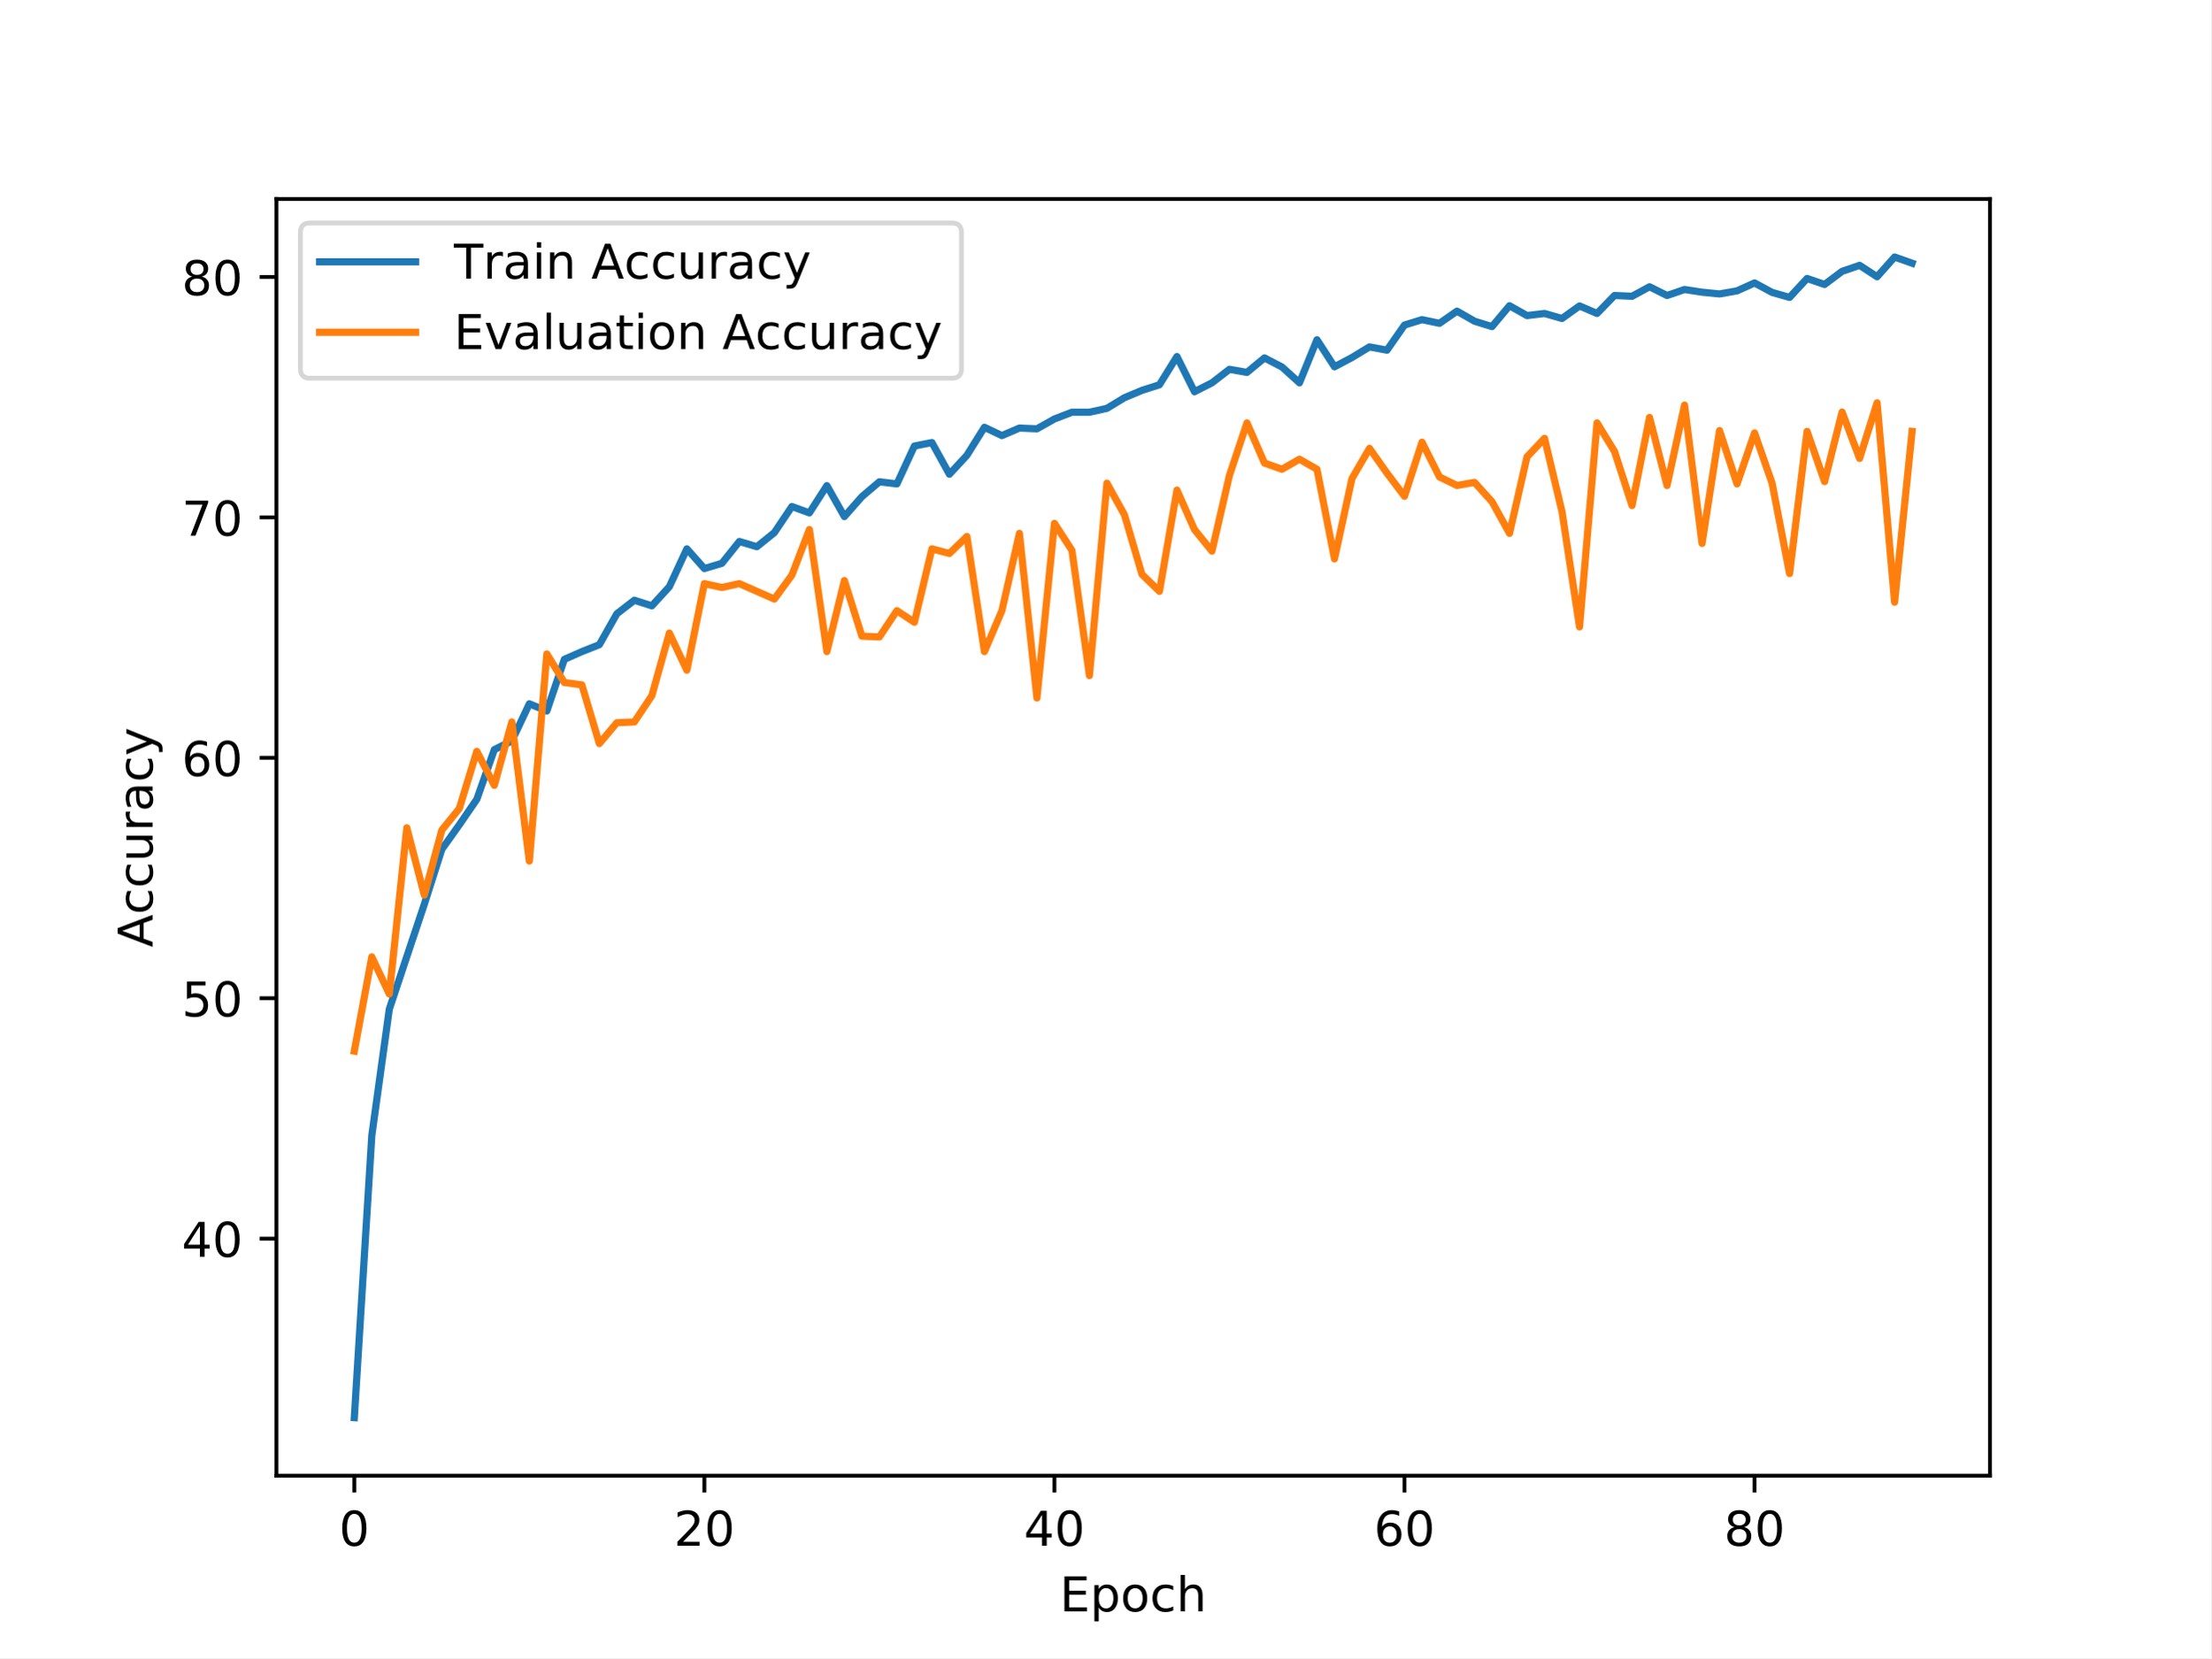
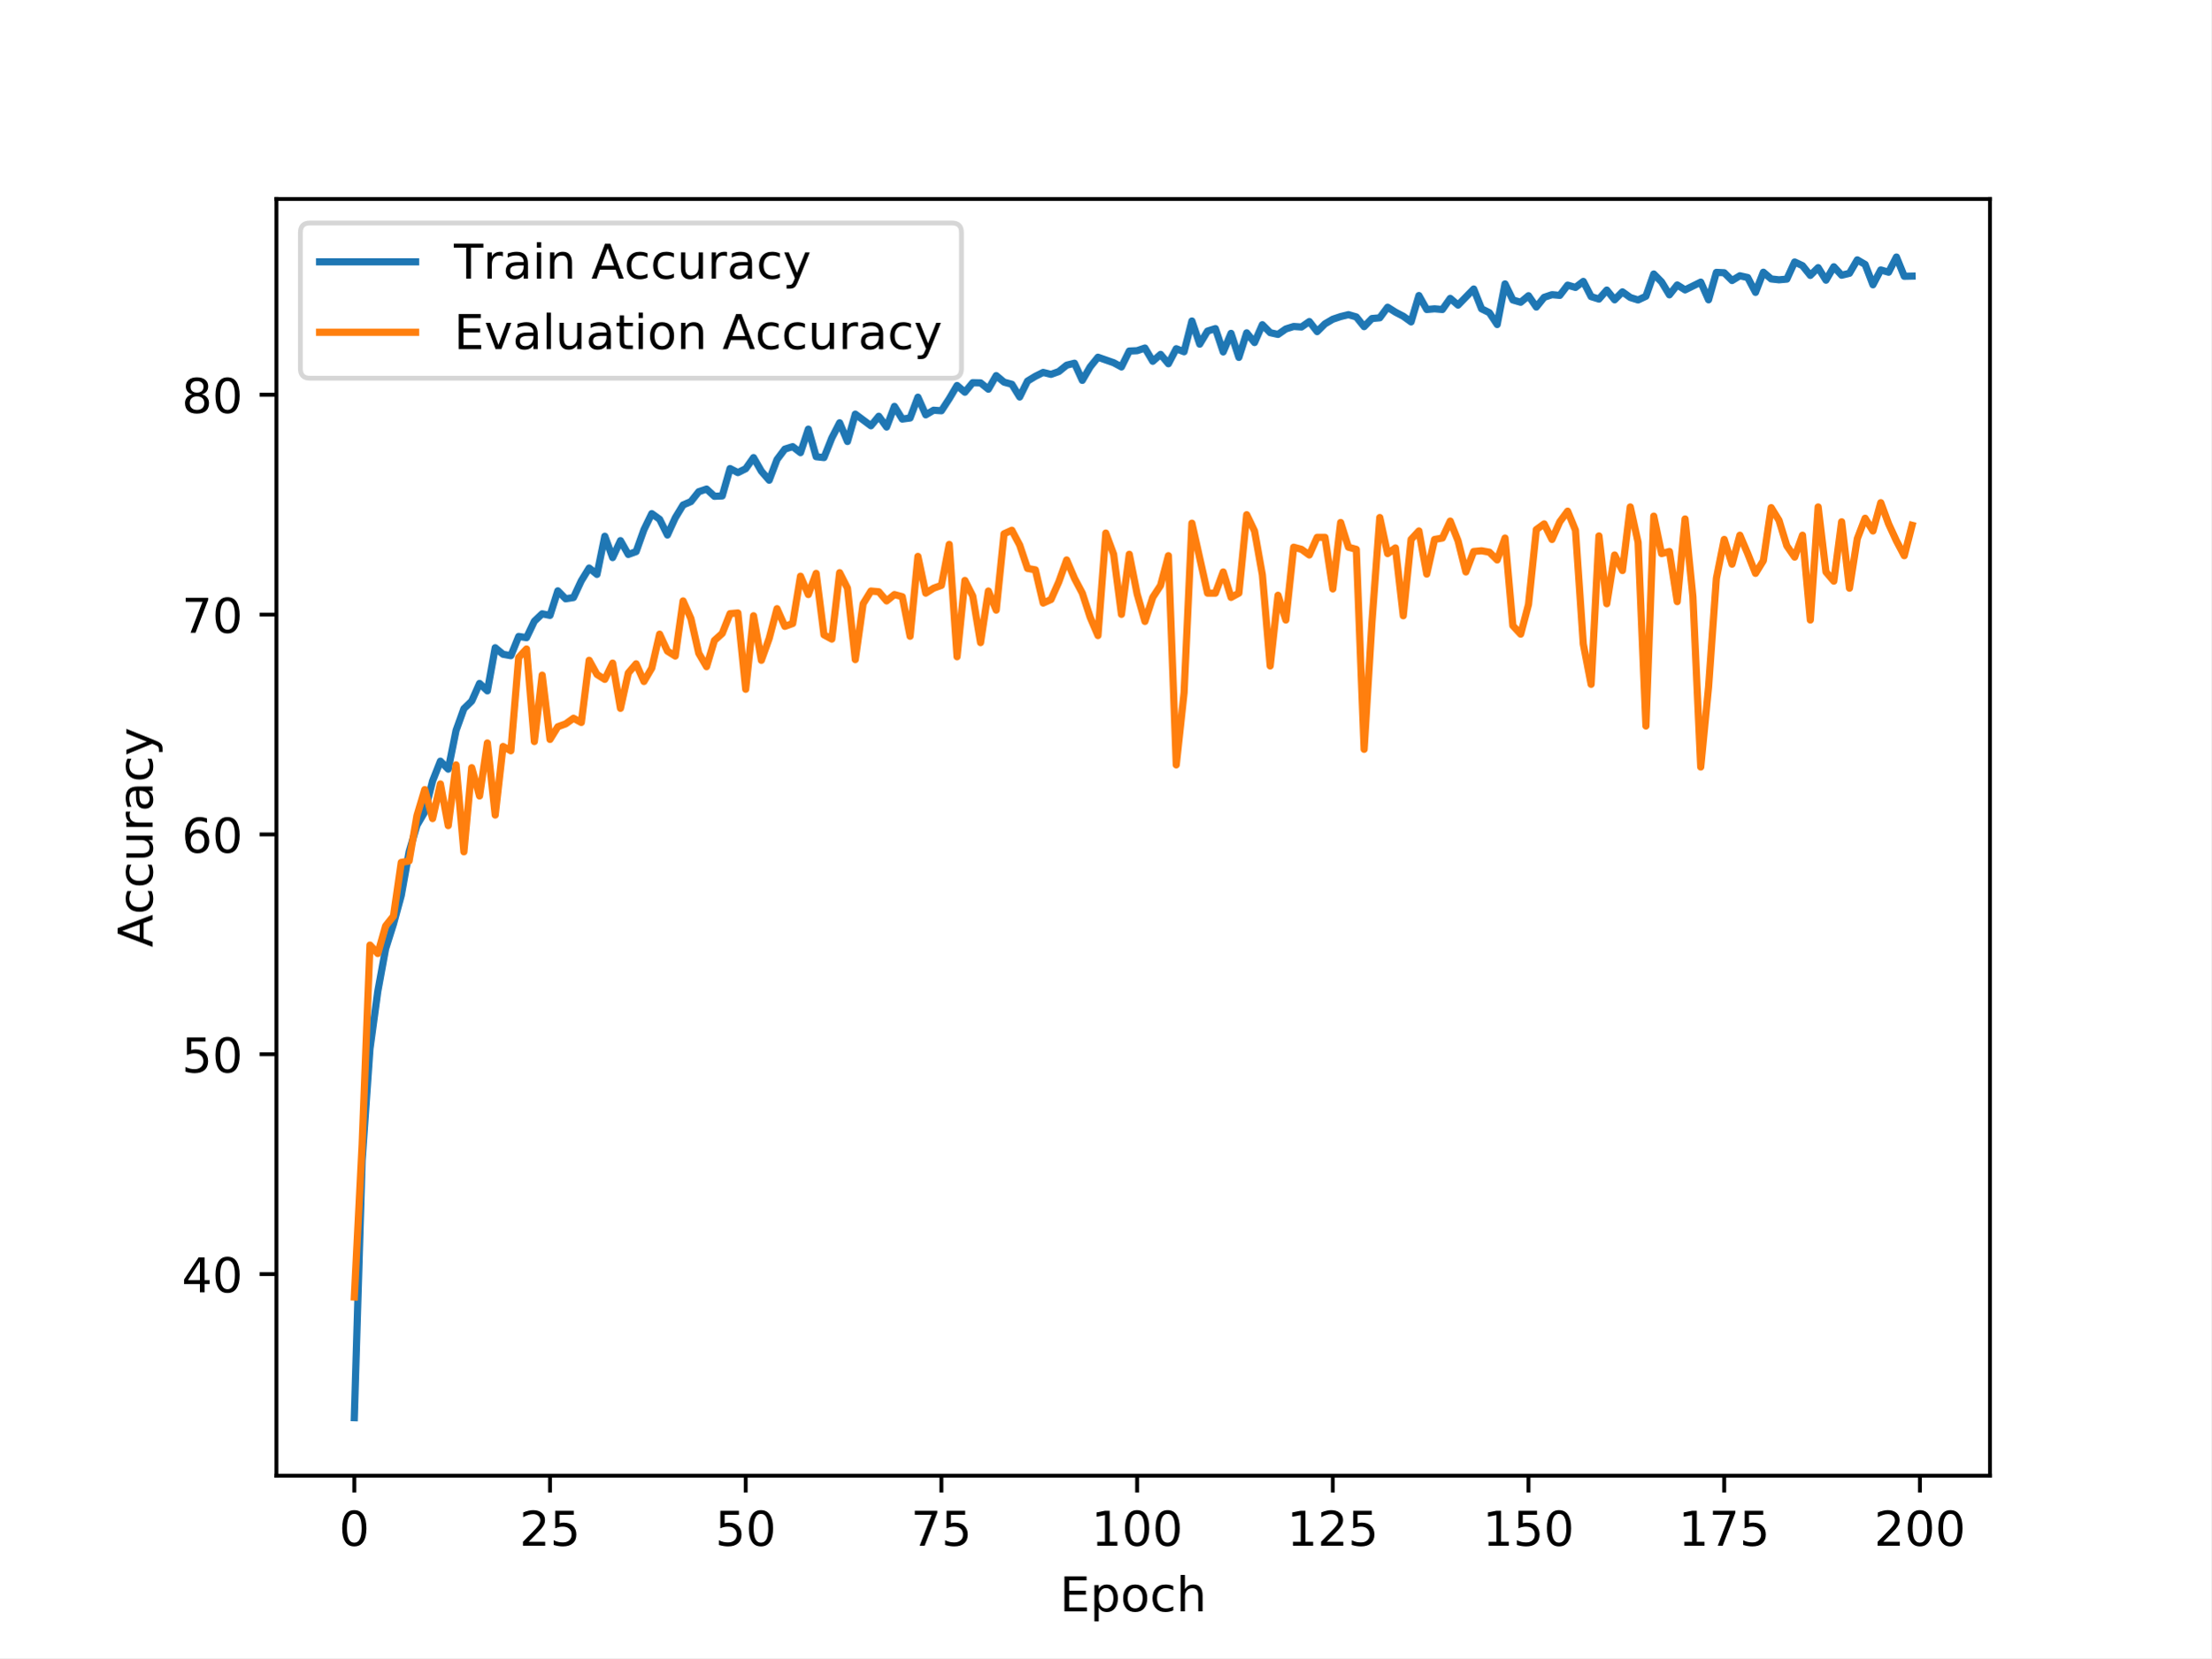
<svg xmlns="http://www.w3.org/2000/svg" xmlns:xlink="http://www.w3.org/1999/xlink" height="345.6pt" version="1.1" viewBox="0 0 460.8 345.6" width="460.8pt">
  <defs>
    <style type="text/css">
*{stroke-linecap:butt;stroke-linejoin:round;}
  </style>
  </defs>
  <g id="figure_1">
    <g id="patch_1">
      <path d="M 0 345.6  L 460.8 345.6  L 460.8 0  L 0 0  z " style="fill:#ffffff;" />
    </g>
    <g id="axes_1">
      <g id="patch_2">
        <path d="M 57.6 307.584  L 414.72 307.584  L 414.72 41.472  L 57.6 41.472  z " style="fill:#ffffff;" />
      </g>
      <g id="matplotlib.axis_1">
        <g id="xtick_1">
          <g id="line2d_1">
            <defs>
-               <path d="M 0 0  L 0 3.5  " id="mf08ab88f91" style="stroke:#000000;stroke-width:0.8;" />
-             </defs>
-             <g>
-               <use style="stroke:#000000;stroke-width:0.8;" x="73.833" xlink:href="#mf08ab88f91" y="307.584" />
+               <path d="M 0 0  L 0 3.5  " id="m855ad04d8e" style="stroke:#000000;stroke-width:0.8;" />
+             </defs>
+             <g>
+               <use style="stroke:#000000;stroke-width:0.8;" x="73.833" xlink:href="#m855ad04d8e" y="307.584" />
            </g>
          </g>
          <g id="text_1">
            <defs>
              <path d="M 31.781 66.406  Q 24.172 66.406 20.328 58.906  Q 16.5 51.422 16.5 36.375  Q 16.5 21.391 20.328 13.891  Q 24.172 6.391 31.781 6.391  Q 39.453 6.391 43.281 13.891  Q 47.125 21.391 47.125 36.375  Q 47.125 51.422 43.281 58.906  Q 39.453 66.406 31.781 66.406  z M 31.781 74.219  Q 44.047 74.219 50.516 64.516  Q 56.984 54.828 56.984 36.375  Q 56.984 17.969 50.516 8.266  Q 44.047 -1.422 31.781 -1.422  Q 19.531 -1.422 13.062 8.266  Q 6.594 17.969 6.594 36.375  Q 6.594 54.828 13.062 64.516  Q 19.531 74.219 31.781 74.219  z " id="DejaVuSans-48" />
            </defs>
            <g transform="translate(70.65148 322.1824)scale(0.1 -0.1)">
              <use xlink:href="#DejaVuSans-48" />
            </g>
          </g>
        </g>
        <g id="xtick_2">
          <g id="line2d_2">
            <g>
-               <use style="stroke:#000000;stroke-width:0.8;" x="146.789" xlink:href="#mf08ab88f91" y="307.584" />
+               <use style="stroke:#000000;stroke-width:0.8;" x="114.618" xlink:href="#m855ad04d8e" y="307.584" />
            </g>
          </g>
          <g id="text_2">
            <defs>
              <path d="M 19.188 8.297  L 53.609 8.297  L 53.609 0  L 7.328 0  L 7.328 8.297  Q 12.938 14.109 22.625 23.891  Q 32.328 33.688 34.812 36.531  Q 39.547 41.844 41.422 45.531  Q 43.312 49.219 43.312 52.781  Q 43.312 58.594 39.234 62.25  Q 35.156 65.922 28.609 65.922  Q 23.969 65.922 18.812 64.312  Q 13.672 62.703 7.812 59.422  L 7.812 69.391  Q 13.766 71.781 18.938 73  Q 24.125 74.219 28.422 74.219  Q 39.75 74.219 46.484 68.547  Q 53.219 62.891 53.219 53.422  Q 53.219 48.922 51.531 44.891  Q 49.859 40.875 45.406 35.406  Q 44.188 33.984 37.641 27.219  Q 31.109 20.453 19.188 8.297  z " id="DejaVuSans-50" />
-             </defs>
-             <g transform="translate(140.4263 322.1824)scale(0.1 -0.1)">
+               <path d="M 10.797 72.906  L 49.516 72.906  L 49.516 64.594  L 19.828 64.594  L 19.828 46.734  Q 21.969 47.469 24.109 47.828  Q 26.266 48.188 28.422 48.188  Q 40.625 48.188 47.75 41.5  Q 54.891 34.812 54.891 23.391  Q 54.891 11.625 47.562 5.094  Q 40.234 -1.422 26.906 -1.422  Q 22.312 -1.422 17.547 -0.641  Q 12.797 0.141 7.719 1.703  L 7.719 11.625  Q 12.109 9.234 16.797 8.062  Q 21.484 6.891 26.703 6.891  Q 35.156 6.891 40.078 11.328  Q 45.016 15.766 45.016 23.391  Q 45.016 31 40.078 35.438  Q 35.156 39.891 26.703 39.891  Q 22.75 39.891 18.812 39.016  Q 14.891 38.141 10.797 36.281  z " id="DejaVuSans-53" />
+             </defs>
+             <g transform="translate(108.256 322.1824)scale(0.1 -0.1)">
              <use xlink:href="#DejaVuSans-50" />
-               <use x="63.623" xlink:href="#DejaVuSans-48" />
+               <use x="63.623" xlink:href="#DejaVuSans-53" />
            </g>
          </g>
        </g>
        <g id="xtick_3">
          <g id="line2d_3">
            <g>
-               <use style="stroke:#000000;stroke-width:0.8;" x="219.745" xlink:href="#mf08ab88f91" y="307.584" />
+               <use style="stroke:#000000;stroke-width:0.8;" x="155.404" xlink:href="#m855ad04d8e" y="307.584" />
            </g>
          </g>
          <g id="text_3">
-             <defs>
-               <path d="M 37.797 64.312  L 12.891 25.391  L 37.797 25.391  z M 35.203 72.906  L 47.609 72.906  L 47.609 25.391  L 58.016 25.391  L 58.016 17.188  L 47.609 17.188  L 47.609 0  L 37.797 0  L 37.797 17.188  L 4.891 17.188  L 4.891 26.703  z " id="DejaVuSans-52" />
-             </defs>
-             <g transform="translate(213.3824 322.1824)scale(0.1 -0.1)">
-               <use xlink:href="#DejaVuSans-52" />
+             <g transform="translate(149.0417 322.1824)scale(0.1 -0.1)">
+               <use xlink:href="#DejaVuSans-53" />
              <use x="63.623" xlink:href="#DejaVuSans-48" />
            </g>
          </g>
        </g>
        <g id="xtick_4">
          <g id="line2d_4">
            <g>
-               <use style="stroke:#000000;stroke-width:0.8;" x="292.701" xlink:href="#mf08ab88f91" y="307.584" />
+               <use style="stroke:#000000;stroke-width:0.8;" x="196.19" xlink:href="#m855ad04d8e" y="307.584" />
            </g>
          </g>
          <g id="text_4">
            <defs>
-               <path d="M 33.016 40.375  Q 26.375 40.375 22.484 35.828  Q 18.609 31.297 18.609 23.391  Q 18.609 15.531 22.484 10.953  Q 26.375 6.391 33.016 6.391  Q 39.656 6.391 43.531 10.953  Q 47.406 15.531 47.406 23.391  Q 47.406 31.297 43.531 35.828  Q 39.656 40.375 33.016 40.375  z M 52.594 71.297  L 52.594 62.312  Q 48.875 64.062 45.094 64.984  Q 41.312 65.922 37.594 65.922  Q 27.828 65.922 22.672 59.328  Q 17.531 52.734 16.797 39.406  Q 19.672 43.656 24.016 45.922  Q 28.375 48.188 33.594 48.188  Q 44.578 48.188 50.953 41.516  Q 57.328 34.859 57.328 23.391  Q 57.328 12.156 50.688 5.359  Q 44.047 -1.422 33.016 -1.422  Q 20.359 -1.422 13.672 8.266  Q 6.984 17.969 6.984 36.375  Q 6.984 53.656 15.188 63.938  Q 23.391 74.219 37.203 74.219  Q 40.922 74.219 44.703 73.484  Q 48.484 72.75 52.594 71.297  z " id="DejaVuSans-54" />
-             </defs>
-             <g transform="translate(286.3385 322.1824)scale(0.1 -0.1)">
-               <use xlink:href="#DejaVuSans-54" />
-               <use x="63.623" xlink:href="#DejaVuSans-48" />
+               <path d="M 8.203 72.906  L 55.078 72.906  L 55.078 68.703  L 28.609 0  L 18.312 0  L 43.219 64.594  L 8.203 64.594  z " id="DejaVuSans-55" />
+             </defs>
+             <g transform="translate(189.8275 322.1824)scale(0.1 -0.1)">
+               <use xlink:href="#DejaVuSans-55" />
+               <use x="63.623" xlink:href="#DejaVuSans-53" />
            </g>
          </g>
        </g>
        <g id="xtick_5">
          <g id="line2d_5">
            <g>
-               <use style="stroke:#000000;stroke-width:0.8;" x="365.657" xlink:href="#mf08ab88f91" y="307.584" />
+               <use style="stroke:#000000;stroke-width:0.8;" x="236.976" xlink:href="#m855ad04d8e" y="307.584" />
            </g>
          </g>
          <g id="text_5">
            <defs>
-               <path d="M 31.781 34.625  Q 24.75 34.625 20.719 30.859  Q 16.703 27.094 16.703 20.516  Q 16.703 13.922 20.719 10.156  Q 24.75 6.391 31.781 6.391  Q 38.812 6.391 42.859 10.172  Q 46.922 13.969 46.922 20.516  Q 46.922 27.094 42.891 30.859  Q 38.875 34.625 31.781 34.625  z M 21.922 38.812  Q 15.578 40.375 12.031 44.719  Q 8.5 49.078 8.5 55.328  Q 8.5 64.062 14.719 69.141  Q 20.953 74.219 31.781 74.219  Q 42.672 74.219 48.875 69.141  Q 55.078 64.062 55.078 55.328  Q 55.078 49.078 51.531 44.719  Q 48 40.375 41.703 38.812  Q 48.828 37.156 52.797 32.312  Q 56.781 27.484 56.781 20.516  Q 56.781 9.906 50.312 4.234  Q 43.844 -1.422 31.781 -1.422  Q 19.734 -1.422 13.25 4.234  Q 6.781 9.906 6.781 20.516  Q 6.781 27.484 10.781 32.312  Q 14.797 37.156 21.922 38.812  z M 18.312 54.391  Q 18.312 48.734 21.844 45.562  Q 25.391 42.391 31.781 42.391  Q 38.141 42.391 41.719 45.562  Q 45.312 48.734 45.312 54.391  Q 45.312 60.062 41.719 63.234  Q 38.141 66.406 31.781 66.406  Q 25.391 66.406 21.844 63.234  Q 18.312 60.062 18.312 54.391  z " id="DejaVuSans-56" />
-             </defs>
-             <g transform="translate(359.2945 322.1824)scale(0.1 -0.1)">
-               <use xlink:href="#DejaVuSans-56" />
-               <use x="63.623" xlink:href="#DejaVuSans-48" />
-             </g>
-           </g>
-         </g>
-         <g id="text_6">
+               <path d="M 12.406 8.297  L 28.516 8.297  L 28.516 63.922  L 10.984 60.406  L 10.984 69.391  L 28.422 72.906  L 38.281 72.906  L 38.281 8.297  L 54.391 8.297  L 54.391 0  L 12.406 0  z " id="DejaVuSans-49" />
+             </defs>
+             <g transform="translate(227.432 322.1824)scale(0.1 -0.1)">
+               <use xlink:href="#DejaVuSans-49" />
+               <use x="63.623" xlink:href="#DejaVuSans-48" />
+               <use x="127.246" xlink:href="#DejaVuSans-48" />
+             </g>
+           </g>
+         </g>
+         <g id="xtick_6">
+           <g id="line2d_6">
+             <g>
+               <use style="stroke:#000000;stroke-width:0.8;" x="277.761" xlink:href="#m855ad04d8e" y="307.584" />
+             </g>
+           </g>
+           <g id="text_6">
+             <g transform="translate(268.2177 322.1824)scale(0.1 -0.1)">
+               <use xlink:href="#DejaVuSans-49" />
+               <use x="63.623" xlink:href="#DejaVuSans-50" />
+               <use x="127.246" xlink:href="#DejaVuSans-53" />
+             </g>
+           </g>
+         </g>
+         <g id="xtick_7">
+           <g id="line2d_7">
+             <g>
+               <use style="stroke:#000000;stroke-width:0.8;" x="318.547" xlink:href="#m855ad04d8e" y="307.584" />
+             </g>
+           </g>
+           <g id="text_7">
+             <g transform="translate(309.0035 322.1824)scale(0.1 -0.1)">
+               <use xlink:href="#DejaVuSans-49" />
+               <use x="63.623" xlink:href="#DejaVuSans-53" />
+               <use x="127.246" xlink:href="#DejaVuSans-48" />
+             </g>
+           </g>
+         </g>
+         <g id="xtick_8">
+           <g id="line2d_8">
+             <g>
+               <use style="stroke:#000000;stroke-width:0.8;" x="359.333" xlink:href="#m855ad04d8e" y="307.584" />
+             </g>
+           </g>
+           <g id="text_8">
+             <g transform="translate(349.7892 322.1824)scale(0.1 -0.1)">
+               <use xlink:href="#DejaVuSans-49" />
+               <use x="63.623" xlink:href="#DejaVuSans-55" />
+               <use x="127.246" xlink:href="#DejaVuSans-53" />
+             </g>
+           </g>
+         </g>
+         <g id="xtick_9">
+           <g id="line2d_9">
+             <g>
+               <use style="stroke:#000000;stroke-width:0.8;" x="400.119" xlink:href="#m855ad04d8e" y="307.584" />
+             </g>
+           </g>
+           <g id="text_9">
+             <g transform="translate(390.575 322.1824)scale(0.1 -0.1)">
+               <use xlink:href="#DejaVuSans-50" />
+               <use x="63.623" xlink:href="#DejaVuSans-48" />
+               <use x="127.246" xlink:href="#DejaVuSans-48" />
+             </g>
+           </g>
+         </g>
+         <g id="text_10">
          <defs>
            <path d="M 9.812 72.906  L 55.906 72.906  L 55.906 64.594  L 19.672 64.594  L 19.672 43.016  L 54.391 43.016  L 54.391 34.719  L 19.672 34.719  L 19.672 8.297  L 56.781 8.297  L 56.781 0  L 9.812 0  z " id="DejaVuSans-69" />
            <path d="M 18.109 8.203  L 18.109 -20.797  L 9.078 -20.797  L 9.078 54.688  L 18.109 54.688  L 18.109 46.391  Q 20.953 51.266 25.266 53.625  Q 29.594 56 35.594 56  Q 45.562 56 51.781 48.094  Q 58.016 40.188 58.016 27.297  Q 58.016 14.406 51.781 6.484  Q 45.562 -1.422 35.594 -1.422  Q 29.594 -1.422 25.266 0.953  Q 20.953 3.328 18.109 8.203  z M 48.688 27.297  Q 48.688 37.203 44.609 42.844  Q 40.531 48.484 33.406 48.484  Q 26.266 48.484 22.188 42.844  Q 18.109 37.203 18.109 27.297  Q 18.109 17.391 22.188 11.75  Q 26.266 6.109 33.406 6.109  Q 40.531 6.109 44.609 11.75  Q 48.688 17.391 48.688 27.297  z " id="DejaVuSans-112" />
            <path d="M 30.609 48.391  Q 23.391 48.391 19.188 42.75  Q 14.984 37.109 14.984 27.297  Q 14.984 17.484 19.156 11.844  Q 23.344 6.203 30.609 6.203  Q 37.797 6.203 41.984 11.859  Q 46.188 17.531 46.188 27.297  Q 46.188 37.016 41.984 42.703  Q 37.797 48.391 30.609 48.391  z M 30.609 56  Q 42.328 56 49.016 48.375  Q 55.719 40.766 55.719 27.297  Q 55.719 13.875 49.016 6.219  Q 42.328 -1.422 30.609 -1.422  Q 18.844 -1.422 12.172 6.219  Q 5.516 13.875 5.516 27.297  Q 5.516 40.766 12.172 48.375  Q 18.844 56 30.609 56  z " id="DejaVuSans-111" />
            <path d="M 48.781 52.594  L 48.781 44.188  Q 44.969 46.297 41.141 47.344  Q 37.312 48.391 33.406 48.391  Q 24.656 48.391 19.812 42.844  Q 14.984 37.312 14.984 27.297  Q 14.984 17.281 19.812 11.734  Q 24.656 6.203 33.406 6.203  Q 37.312 6.203 41.141 7.25  Q 44.969 8.297 48.781 10.406  L 48.781 2.094  Q 45.016 0.344 40.984 -0.531  Q 36.969 -1.422 32.422 -1.422  Q 20.062 -1.422 12.781 6.344  Q 5.516 14.109 5.516 27.297  Q 5.516 40.672 12.859 48.328  Q 20.219 56 33.016 56  Q 37.156 56 41.109 55.141  Q 45.062 54.297 48.781 52.594  z " id="DejaVuSans-99" />
            <path d="M 54.891 33.016  L 54.891 0  L 45.906 0  L 45.906 32.719  Q 45.906 40.484 42.875 44.328  Q 39.844 48.188 33.797 48.188  Q 26.516 48.188 22.312 43.547  Q 18.109 38.922 18.109 30.906  L 18.109 0  L 9.078 0  L 9.078 75.984  L 18.109 75.984  L 18.109 46.188  Q 21.344 51.125 25.703 53.562  Q 30.078 56 35.797 56  Q 45.219 56 50.047 50.172  Q 54.891 44.344 54.891 33.016  z " id="DejaVuSans-104" />
          </defs>
          <g transform="translate(220.8491 335.8606)scale(0.1 -0.1)">
            <use xlink:href="#DejaVuSans-69" />
            <use x="63.184" xlink:href="#DejaVuSans-112" />
            <use x="126.66" xlink:href="#DejaVuSans-111" />
            <use x="187.842" xlink:href="#DejaVuSans-99" />
            <use x="242.822" xlink:href="#DejaVuSans-104" />
          </g>
        </g>
      </g>
      <g id="matplotlib.axis_2">
        <g id="ytick_1">
-           <g id="line2d_6">
-             <defs>
-               <path d="M 0 0  L -3.5 0  " id="m622f7d15ed" style="stroke:#000000;stroke-width:0.8;" />
-             </defs>
-             <g>
-               <use style="stroke:#000000;stroke-width:0.8;" x="57.6" xlink:href="#m622f7d15ed" y="258.173" />
-             </g>
-           </g>
-           <g id="text_7">
-             <g transform="translate(37.875 261.9721)scale(0.1 -0.1)">
+           <g id="line2d_10">
+             <defs>
+               <path d="M 0 0  L -3.5 0  " id="m57fbdeca77" style="stroke:#000000;stroke-width:0.8;" />
+             </defs>
+             <g>
+               <use style="stroke:#000000;stroke-width:0.8;" x="57.6" xlink:href="#m57fbdeca77" y="265.565" />
+             </g>
+           </g>
+           <g id="text_11">
+             <defs>
+               <path d="M 37.797 64.312  L 12.891 25.391  L 37.797 25.391  z M 35.203 72.906  L 47.609 72.906  L 47.609 25.391  L 58.016 25.391  L 58.016 17.188  L 47.609 17.188  L 47.609 0  L 37.797 0  L 37.797 17.188  L 4.891 17.188  L 4.891 26.703  z " id="DejaVuSans-52" />
+             </defs>
+             <g transform="translate(37.875 269.364)scale(0.1 -0.1)">
              <use xlink:href="#DejaVuSans-52" />
              <use x="63.623" xlink:href="#DejaVuSans-48" />
            </g>
          </g>
        </g>
        <g id="ytick_2">
-           <g id="line2d_7">
-             <g>
-               <use style="stroke:#000000;stroke-width:0.8;" x="57.6" xlink:href="#m622f7d15ed" y="208.061" />
-             </g>
-           </g>
-           <g id="text_8">
-             <defs>
-               <path d="M 10.797 72.906  L 49.516 72.906  L 49.516 64.594  L 19.828 64.594  L 19.828 46.734  Q 21.969 47.469 24.109 47.828  Q 26.266 48.188 28.422 48.188  Q 40.625 48.188 47.75 41.5  Q 54.891 34.812 54.891 23.391  Q 54.891 11.625 47.562 5.094  Q 40.234 -1.422 26.906 -1.422  Q 22.312 -1.422 17.547 -0.641  Q 12.797 0.141 7.719 1.703  L 7.719 11.625  Q 12.109 9.234 16.797 8.062  Q 21.484 6.891 26.703 6.891  Q 35.156 6.891 40.078 11.328  Q 45.016 15.766 45.016 23.391  Q 45.016 31 40.078 35.438  Q 35.156 39.891 26.703 39.891  Q 22.75 39.891 18.812 39.016  Q 14.891 38.141 10.797 36.281  z " id="DejaVuSans-53" />
-             </defs>
-             <g transform="translate(37.875 211.8601)scale(0.1 -0.1)">
+           <g id="line2d_11">
+             <g>
+               <use style="stroke:#000000;stroke-width:0.8;" x="57.6" xlink:href="#m57fbdeca77" y="219.741" />
+             </g>
+           </g>
+           <g id="text_12">
+             <g transform="translate(37.875 223.5399)scale(0.1 -0.1)">
              <use xlink:href="#DejaVuSans-53" />
              <use x="63.623" xlink:href="#DejaVuSans-48" />
            </g>
          </g>
        </g>
        <g id="ytick_3">
-           <g id="line2d_8">
-             <g>
-               <use style="stroke:#000000;stroke-width:0.8;" x="57.6" xlink:href="#m622f7d15ed" y="157.949" />
-             </g>
-           </g>
-           <g id="text_9">
-             <g transform="translate(37.875 161.7481)scale(0.1 -0.1)">
+           <g id="line2d_12">
+             <g>
+               <use style="stroke:#000000;stroke-width:0.8;" x="57.6" xlink:href="#m57fbdeca77" y="173.917" />
+             </g>
+           </g>
+           <g id="text_13">
+             <defs>
+               <path d="M 33.016 40.375  Q 26.375 40.375 22.484 35.828  Q 18.609 31.297 18.609 23.391  Q 18.609 15.531 22.484 10.953  Q 26.375 6.391 33.016 6.391  Q 39.656 6.391 43.531 10.953  Q 47.406 15.531 47.406 23.391  Q 47.406 31.297 43.531 35.828  Q 39.656 40.375 33.016 40.375  z M 52.594 71.297  L 52.594 62.312  Q 48.875 64.062 45.094 64.984  Q 41.312 65.922 37.594 65.922  Q 27.828 65.922 22.672 59.328  Q 17.531 52.734 16.797 39.406  Q 19.672 43.656 24.016 45.922  Q 28.375 48.188 33.594 48.188  Q 44.578 48.188 50.953 41.516  Q 57.328 34.859 57.328 23.391  Q 57.328 12.156 50.688 5.359  Q 44.047 -1.422 33.016 -1.422  Q 20.359 -1.422 13.672 8.266  Q 6.984 17.969 6.984 36.375  Q 6.984 53.656 15.188 63.938  Q 23.391 74.219 37.203 74.219  Q 40.922 74.219 44.703 73.484  Q 48.484 72.75 52.594 71.297  z " id="DejaVuSans-54" />
+             </defs>
+             <g transform="translate(37.875 177.7158)scale(0.1 -0.1)">
              <use xlink:href="#DejaVuSans-54" />
              <use x="63.623" xlink:href="#DejaVuSans-48" />
            </g>
          </g>
        </g>
        <g id="ytick_4">
-           <g id="line2d_9">
-             <g>
-               <use style="stroke:#000000;stroke-width:0.8;" x="57.6" xlink:href="#m622f7d15ed" y="107.837" />
-             </g>
-           </g>
-           <g id="text_10">
-             <defs>
-               <path d="M 8.203 72.906  L 55.078 72.906  L 55.078 68.703  L 28.609 0  L 18.312 0  L 43.219 64.594  L 8.203 64.594  z " id="DejaVuSans-55" />
-             </defs>
-             <g transform="translate(37.875 111.6361)scale(0.1 -0.1)">
+           <g id="line2d_13">
+             <g>
+               <use style="stroke:#000000;stroke-width:0.8;" x="57.6" xlink:href="#m57fbdeca77" y="128.092" />
+             </g>
+           </g>
+           <g id="text_14">
+             <g transform="translate(37.875 131.8917)scale(0.1 -0.1)">
              <use xlink:href="#DejaVuSans-55" />
              <use x="63.623" xlink:href="#DejaVuSans-48" />
            </g>
          </g>
        </g>
        <g id="ytick_5">
-           <g id="line2d_10">
-             <g>
-               <use style="stroke:#000000;stroke-width:0.8;" x="57.6" xlink:href="#m622f7d15ed" y="57.725" />
-             </g>
-           </g>
-           <g id="text_11">
-             <g transform="translate(37.875 61.52409)scale(0.1 -0.1)">
+           <g id="line2d_14">
+             <g>
+               <use style="stroke:#000000;stroke-width:0.8;" x="57.6" xlink:href="#m57fbdeca77" y="82.268" />
+             </g>
+           </g>
+           <g id="text_15">
+             <defs>
+               <path d="M 31.781 34.625  Q 24.75 34.625 20.719 30.859  Q 16.703 27.094 16.703 20.516  Q 16.703 13.922 20.719 10.156  Q 24.75 6.391 31.781 6.391  Q 38.812 6.391 42.859 10.172  Q 46.922 13.969 46.922 20.516  Q 46.922 27.094 42.891 30.859  Q 38.875 34.625 31.781 34.625  z M 21.922 38.812  Q 15.578 40.375 12.031 44.719  Q 8.5 49.078 8.5 55.328  Q 8.5 64.062 14.719 69.141  Q 20.953 74.219 31.781 74.219  Q 42.672 74.219 48.875 69.141  Q 55.078 64.062 55.078 55.328  Q 55.078 49.078 51.531 44.719  Q 48 40.375 41.703 38.812  Q 48.828 37.156 52.797 32.312  Q 56.781 27.484 56.781 20.516  Q 56.781 9.906 50.312 4.234  Q 43.844 -1.422 31.781 -1.422  Q 19.734 -1.422 13.25 4.234  Q 6.781 9.906 6.781 20.516  Q 6.781 27.484 10.781 32.312  Q 14.797 37.156 21.922 38.812  z M 18.312 54.391  Q 18.312 48.734 21.844 45.562  Q 25.391 42.391 31.781 42.391  Q 38.141 42.391 41.719 45.562  Q 45.312 48.734 45.312 54.391  Q 45.312 60.062 41.719 63.234  Q 38.141 66.406 31.781 66.406  Q 25.391 66.406 21.844 63.234  Q 18.312 60.062 18.312 54.391  z " id="DejaVuSans-56" />
+             </defs>
+             <g transform="translate(37.875 86.06759)scale(0.1 -0.1)">
              <use xlink:href="#DejaVuSans-56" />
              <use x="63.623" xlink:href="#DejaVuSans-48" />
            </g>
          </g>
        </g>
-         <g id="text_12">
+         <g id="text_16">
          <defs>
            <path d="M 34.188 63.188  L 20.797 26.906  L 47.609 26.906  z M 28.609 72.906  L 39.797 72.906  L 67.578 0  L 57.328 0  L 50.688 18.703  L 17.828 18.703  L 11.188 0  L 0.781 0  z " id="DejaVuSans-65" />
            <path d="M 8.5 21.578  L 8.5 54.688  L 17.484 54.688  L 17.484 21.922  Q 17.484 14.156 20.5 10.266  Q 23.531 6.391 29.594 6.391  Q 36.859 6.391 41.078 11.031  Q 45.312 15.672 45.312 23.688  L 45.312 54.688  L 54.297 54.688  L 54.297 0  L 45.312 0  L 45.312 8.406  Q 42.047 3.422 37.719 1  Q 33.406 -1.422 27.688 -1.422  Q 18.266 -1.422 13.375 4.438  Q 8.5 10.297 8.5 21.578  z M 31.109 56  z " id="DejaVuSans-117" />
            <path d="M 41.109 46.297  Q 39.594 47.172 37.812 47.578  Q 36.031 48 33.891 48  Q 26.266 48 22.188 43.047  Q 18.109 38.094 18.109 28.812  L 18.109 0  L 9.078 0  L 9.078 54.688  L 18.109 54.688  L 18.109 46.188  Q 20.953 51.172 25.484 53.578  Q 30.031 56 36.531 56  Q 37.453 56 38.578 55.875  Q 39.703 55.766 41.062 55.516  z " id="DejaVuSans-114" />
            <path d="M 34.281 27.484  Q 23.391 27.484 19.188 25  Q 14.984 22.516 14.984 16.5  Q 14.984 11.719 18.141 8.906  Q 21.297 6.109 26.703 6.109  Q 34.188 6.109 38.703 11.406  Q 43.219 16.703 43.219 25.484  L 43.219 27.484  z M 52.203 31.203  L 52.203 0  L 43.219 0  L 43.219 8.297  Q 40.141 3.328 35.547 0.953  Q 30.953 -1.422 24.312 -1.422  Q 15.922 -1.422 10.953 3.297  Q 6 8.016 6 15.922  Q 6 25.141 12.172 29.828  Q 18.359 34.516 30.609 34.516  L 43.219 34.516  L 43.219 35.406  Q 43.219 41.609 39.141 45  Q 35.062 48.391 27.688 48.391  Q 23 48.391 18.547 47.266  Q 14.109 46.141 10.016 43.891  L 10.016 52.203  Q 14.938 54.109 19.578 55.047  Q 24.219 56 28.609 56  Q 40.484 56 46.344 49.844  Q 52.203 43.703 52.203 31.203  z " id="DejaVuSans-97" />
            <path d="M 32.172 -5.078  Q 28.375 -14.844 24.75 -17.812  Q 21.141 -20.797 15.094 -20.797  L 7.906 -20.797  L 7.906 -13.281  L 13.188 -13.281  Q 16.891 -13.281 18.938 -11.516  Q 21 -9.766 23.484 -3.219  L 25.094 0.875  L 2.984 54.688  L 12.5 54.688  L 29.594 11.922  L 46.688 54.688  L 56.203 54.688  z " id="DejaVuSans-121" />
          </defs>
          <g transform="translate(31.79531 197.4428)rotate(-90)scale(0.1 -0.1)">
            <use xlink:href="#DejaVuSans-65" />
            <use x="68.393" xlink:href="#DejaVuSans-99" />
            <use x="123.373" xlink:href="#DejaVuSans-99" />
            <use x="178.354" xlink:href="#DejaVuSans-117" />
            <use x="241.732" xlink:href="#DejaVuSans-114" />
            <use x="282.846" xlink:href="#DejaVuSans-97" />
            <use x="344.125" xlink:href="#DejaVuSans-99" />
            <use x="399.105" xlink:href="#DejaVuSans-121" />
          </g>
        </g>
      </g>
-       <g id="line2d_11">
-         <path clip-path="url(#p61a34d1273)" d="M 73.833 295.488  L 77.481 236.68  L 81.128 210.337  L 84.776 199.381  L 88.424 188.465  L 92.072 177.025  L 95.72 171.91  L 99.367 166.593  L 103.015 156.241  L 106.663 154.428  L 110.311 146.695  L 113.959 148.185  L 117.606 137.43  L 121.254 135.819  L 124.902 134.369  L 128.55 127.924  L 132.198 125.105  L 135.845 126.273  L 139.493 122.285  L 143.141 114.39  L 146.789 118.499  L 150.437 117.411  L 154.084 112.86  L 157.732 113.947  L 161.38 111.007  L 165.028 105.569  L 168.676 106.898  L 172.323 101.219  L 175.971 107.664  L 179.619 103.515  L 183.267 100.413  L 186.915 100.856  L 190.562 92.962  L 194.21 92.237  L 197.858 98.842  L 201.506 94.895  L 205.154 89.054  L 208.801 90.786  L 212.449 89.216  L 216.097 89.377  L 219.745 87.322  L 223.393 85.913  L 227.04 85.913  L 230.688 85.107  L 234.336 82.892  L 237.984 81.361  L 241.632 80.193  L 245.28 74.312  L 248.927 81.643  L 252.575 79.79  L 256.223 76.971  L 259.871 77.615  L 263.519 74.594  L 267.166 76.487  L 270.814 79.79  L 274.462 70.808  L 278.11 76.447  L 281.758 74.513  L 285.405 72.298  L 289.053 72.983  L 292.701 67.746  L 296.349 66.619  L 299.997 67.384  L 303.644 64.846  L 307.292 66.941  L 310.94 68.069  L 314.588 63.718  L 318.236 65.773  L 321.883 65.33  L 325.531 66.377  L 329.179 63.759  L 332.827 65.33  L 336.475 61.584  L 340.122 61.745  L 343.77 59.771  L 347.418 61.584  L 351.066 60.335  L 354.714 60.899  L 358.361 61.261  L 362.009 60.617  L 365.657 58.965  L 369.305 60.939  L 372.953 61.986  L 376.6 58.039  L 380.248 59.288  L 383.896 56.549  L 387.544 55.3  L 391.192 57.677  L 394.839 53.568  L 398.487 54.857  " style="fill:none;stroke:#1f77b4;stroke-linecap:square;stroke-width:1.5;" />
-       </g>
-       <g id="line2d_12">
-         <path clip-path="url(#p61a34d1273)" d="M 73.833 219.095  L 77.481 199.443  L 81.128 207.175  L 84.776 172.543  L 88.424 186.557  L 92.072 173.026  L 95.72 168.516  L 99.367 156.596  L 103.015 163.683  L 106.663 150.475  L 110.311 179.469  L 113.959 136.3  L 117.606 142.26  L 121.254 142.743  L 124.902 154.985  L 128.55 150.636  L 132.198 150.475  L 135.845 144.998  L 139.493 131.951  L 143.141 139.682  L 146.789 121.641  L 150.437 122.447  L 154.084 121.641  L 157.732 123.252  L 161.38 124.863  L 165.028 119.87  L 168.676 110.366  L 172.323 135.816  L 175.971 120.997  L 179.619 132.595  L 183.267 132.756  L 186.915 127.279  L 190.562 129.695  L 194.21 114.393  L 197.858 115.359  L 201.506 111.816  L 205.154 135.816  L 208.801 127.279  L 212.449 111.171  L 216.097 145.481  L 219.745 109.077  L 223.393 114.715  L 227.04 140.81  L 230.688 100.701  L 234.336 107.305  L 237.984 119.708  L 241.632 123.252  L 245.28 102.151  L 248.927 110.366  L 252.575 114.876  L 256.223 99.09  L 259.871 88.137  L 263.519 96.513  L 267.166 97.802  L 270.814 95.708  L 274.462 97.802  L 278.11 116.487  L 281.758 99.735  L 285.405 93.452  L 289.053 98.607  L 292.701 103.439  L 296.349 92.164  L 299.997 99.412  L 303.644 101.184  L 307.292 100.54  L 310.94 104.567  L 314.588 111.171  L 318.236 95.224  L 321.883 91.358  L 325.531 106.661  L 329.179 130.662  L 332.827 88.137  L 336.475 94.097  L 340.122 105.372  L 343.77 87.009  L 347.418 101.184  L 351.066 84.432  L 354.714 113.265  L 358.361 89.748  L 362.009 100.862  L 365.657 90.231  L 369.305 100.701  L 372.953 119.547  L 376.6 89.909  L 380.248 100.379  L 383.896 85.882  L 387.544 95.546  L 391.192 83.949  L 394.839 125.507  L 398.487 89.909  " style="fill:none;stroke:#ff7f0e;stroke-linecap:square;stroke-width:1.5;" />
+       <g id="line2d_15">
+         <path clip-path="url(#pf1fa86a88d)" d="M 73.833 295.488  L 75.464 241.896  L 77.096 218.617  L 78.727 206.646  L 80.358 197.77  L 81.99 192.613  L 83.621 186.646  L 85.253 177.548  L 86.884 172.023  L 88.516 169.224  L 90.147 162.778  L 91.778 158.653  L 93.41 160.31  L 95.041 152.244  L 96.673 147.713  L 98.304 146.13  L 99.936 142.446  L 101.567 143.993  L 103.198 135.006  L 104.83 136.369  L 106.461 136.664  L 108.093 132.649  L 109.724 132.907  L 111.356 129.481  L 112.987 127.934  L 114.618 128.266  L 116.25 123.146  L 117.881 124.803  L 119.513 124.545  L 121.144 121.046  L 122.776 118.394  L 124.407 119.72  L 126.038 111.764  L 127.67 116.221  L 129.301 112.685  L 130.933 115.558  L 132.564 114.969  L 134.196 110.402  L 135.827 107.05  L 137.458 108.228  L 139.09 111.507  L 140.721 107.934  L 142.353 105.245  L 143.984 104.545  L 145.616 102.482  L 147.247 101.93  L 148.879 103.44  L 150.51 103.366  L 152.141 97.657  L 153.773 98.504  L 155.404 97.694  L 157.036 95.374  L 158.667 98.21  L 160.299 100.088  L 161.93 95.779  L 163.561 93.606  L 165.193 93.09  L 166.824 94.342  L 168.456 89.443  L 170.087 95.189  L 171.719 95.374  L 173.35 91.285  L 174.981 88.117  L 176.613 92.022  L 178.244 86.313  L 181.507 88.744  L 183.139 86.755  L 184.77 89.001  L 186.401 84.692  L 188.033 87.344  L 189.664 87.123  L 191.296 82.777  L 192.927 86.46  L 194.559 85.502  L 196.19 85.613  L 197.821 83.108  L 199.453 80.346  L 201.084 81.745  L 202.716 79.756  L 204.347 79.793  L 205.979 81.119  L 207.61 78.283  L 209.241 79.646  L 210.873 80.088  L 212.504 82.74  L 214.136 79.425  L 215.767 78.43  L 217.399 77.62  L 219.03 78.025  L 220.661 77.436  L 222.293 76.11  L 223.924 75.705  L 225.556 79.278  L 227.187 76.478  L 228.819 74.452  L 232.081 75.594  L 233.713 76.478  L 235.344 73.163  L 236.976 73.09  L 238.607 72.537  L 240.239 75.3  L 241.87 73.863  L 243.501 75.815  L 245.133 72.684  L 246.764 73.311  L 248.396 66.902  L 250.027 71.727  L 251.659 69.001  L 253.29 68.485  L 254.921 73.347  L 256.553 69.48  L 258.184 74.489  L 259.816 69.369  L 261.447 71.395  L 263.079 67.675  L 264.71 69.333  L 266.341 69.701  L 267.973 68.559  L 269.604 68.043  L 271.236 68.154  L 272.867 67.012  L 274.499 69.112  L 276.13 67.491  L 277.761 66.533  L 279.393 65.981  L 281.024 65.576  L 282.656 66.054  L 284.287 68.08  L 285.919 66.386  L 287.55 66.239  L 289.181 64.029  L 290.813 65.06  L 292.444 65.907  L 294.076 67.086  L 295.707 61.598  L 297.339 64.507  L 298.97 64.36  L 300.601 64.507  L 302.233 62.187  L 303.864 63.587  L 307.127 60.235  L 308.759 64.36  L 310.39 65.17  L 312.021 67.638  L 313.653 59.167  L 315.284 62.518  L 316.916 62.997  L 318.547 61.634  L 320.179 63.992  L 321.81 61.966  L 323.441 61.413  L 325.073 61.561  L 326.704 59.424  L 328.336 59.903  L 329.967 58.651  L 331.599 61.819  L 333.23 62.334  L 334.862 60.456  L 336.493 62.482  L 338.124 60.824  L 339.756 62.003  L 341.387 62.518  L 343.019 61.745  L 344.65 57.104  L 346.282 58.761  L 347.913 61.45  L 349.544 59.388  L 351.176 60.419  L 354.439 58.798  L 356.07 62.482  L 357.702 56.772  L 359.333 56.846  L 360.964 58.467  L 362.596 57.472  L 364.227 57.841  L 365.859 60.935  L 367.49 56.736  L 369.122 58.135  L 370.753 58.319  L 372.384 58.172  L 374.016 54.599  L 375.647 55.373  L 377.279 57.399  L 378.91 55.778  L 380.542 58.393  L 382.173 55.594  L 383.804 57.362  L 385.436 56.957  L 387.067 54.157  L 388.699 55.115  L 390.33 59.351  L 391.962 56.257  L 393.593 56.736  L 395.224 53.568  L 396.856 57.583  L 398.487 57.546  L 398.487 57.546  " style="fill:none;stroke:#1f77b4;stroke-linecap:square;stroke-width:1.5;" />
+       </g>
+       <g id="line2d_16">
+         <path clip-path="url(#pf1fa86a88d)" d="M 73.833 270.337  L 75.464 238.521  L 77.096 196.983  L 78.727 198.751  L 80.358 193.006  L 81.99 190.944  L 83.621 179.75  L 85.253 179.455  L 86.884 170.028  L 88.516 164.578  L 90.147 170.617  L 91.778 163.4  L 93.41 172.09  L 95.041 159.423  L 96.673 177.54  L 98.304 160.012  L 99.936 165.904  L 101.567 154.856  L 103.198 169.881  L 104.83 155.593  L 106.461 156.477  L 108.093 137.033  L 109.724 135.266  L 111.356 154.562  L 112.987 140.716  L 114.618 154.12  L 116.25 151.469  L 117.881 150.879  L 119.513 149.701  L 121.144 150.585  L 122.776 137.623  L 124.407 140.569  L 126.038 141.6  L 127.67 138.212  L 129.301 147.639  L 130.933 140.274  L 132.564 138.359  L 134.196 142.041  L 135.827 139.243  L 137.458 132.173  L 139.09 135.708  L 140.721 136.739  L 142.353 125.25  L 143.984 128.932  L 145.616 136.15  L 147.247 138.948  L 148.879 133.498  L 150.51 132.025  L 152.141 127.901  L 153.773 127.754  L 155.404 143.662  L 157.036 128.343  L 158.667 137.623  L 160.299 133.056  L 161.93 126.87  L 163.561 130.552  L 165.193 129.963  L 166.824 120.094  L 168.456 123.924  L 170.087 119.505  L 171.719 132.32  L 173.35 133.204  L 174.981 119.358  L 176.613 122.598  L 178.244 137.475  L 179.876 125.839  L 181.507 123.187  L 183.139 123.335  L 184.77 125.25  L 186.401 123.924  L 188.033 124.366  L 189.664 132.614  L 191.296 115.97  L 192.927 123.629  L 194.559 122.598  L 196.19 122.009  L 197.821 113.466  L 199.453 136.886  L 201.084 120.978  L 202.716 124.219  L 204.347 133.94  L 205.979 123.187  L 207.61 127.165  L 209.241 111.256  L 210.873 110.52  L 212.504 113.613  L 214.136 118.474  L 215.767 118.769  L 217.399 125.692  L 219.03 124.955  L 220.661 121.273  L 222.293 116.706  L 223.924 120.536  L 225.556 123.629  L 227.187 128.637  L 228.819 132.467  L 230.45 111.109  L 232.081 115.528  L 233.713 128.048  L 235.344 115.528  L 236.976 123.777  L 238.607 129.521  L 240.239 124.513  L 241.87 122.009  L 243.501 115.823  L 245.133 159.423  L 246.764 144.398  L 248.396 109.047  L 251.659 123.629  L 253.29 123.629  L 254.921 119.21  L 256.553 124.513  L 258.184 123.629  L 259.816 107.279  L 261.447 110.667  L 263.079 119.8  L 264.71 138.801  L 266.341 124.071  L 267.973 129.227  L 269.604 114.055  L 271.236 114.497  L 272.867 115.675  L 274.499 111.993  L 276.13 111.993  L 277.761 122.746  L 279.393 108.9  L 281.024 114.055  L 282.656 114.497  L 284.287 156.182  L 285.919 129.669  L 287.55 107.869  L 289.181 115.381  L 290.813 114.202  L 292.444 128.343  L 294.076 112.435  L 295.707 110.667  L 297.339 119.652  L 298.97 112.435  L 300.601 112.14  L 302.233 108.605  L 303.864 112.729  L 305.496 119.21  L 307.127 114.939  L 308.759 114.792  L 310.39 115.086  L 312.021 116.706  L 313.653 112.14  L 315.284 130.405  L 316.916 132.173  L 318.547 125.986  L 320.179 110.373  L 321.81 109.194  L 323.441 112.435  L 325.073 108.752  L 326.704 106.543  L 328.336 110.52  L 329.967 134.235  L 331.599 142.631  L 333.23 111.698  L 334.862 125.839  L 336.493 115.675  L 338.124 118.916  L 339.756 105.659  L 341.387 113.024  L 343.019 151.321  L 344.65 107.574  L 346.282 115.381  L 347.913 114.939  L 349.544 125.397  L 351.176 108.163  L 352.807 124.366  L 354.439 159.864  L 356.07 143.22  L 357.702 120.536  L 359.333 112.435  L 360.964 117.59  L 362.596 111.551  L 364.227 115.381  L 365.859 119.505  L 367.49 116.854  L 369.122 105.806  L 370.753 108.458  L 372.384 113.76  L 374.016 116.117  L 375.647 111.551  L 377.279 129.227  L 378.91 105.659  L 380.542 119.21  L 382.173 121.125  L 383.804 108.752  L 385.436 122.598  L 387.067 112.288  L 388.699 108.016  L 390.33 110.667  L 391.962 104.775  L 393.593 109.194  L 395.224 112.729  L 396.856 115.823  L 398.487 109.489  L 398.487 109.489  " style="fill:none;stroke:#ff7f0e;stroke-linecap:square;stroke-width:1.5;" />
      </g>
      <g id="patch_3">
        <path d="M 57.6 307.584  L 57.6 41.472  " style="fill:none;stroke:#000000;stroke-linecap:square;stroke-linejoin:miter;stroke-width:0.8;" />
      </g>
      <g id="patch_4">
        <path d="M 414.72 307.584  L 414.72 41.472  " style="fill:none;stroke:#000000;stroke-linecap:square;stroke-linejoin:miter;stroke-width:0.8;" />
      </g>
      <g id="patch_5">
        <path d="M 57.6 307.584  L 414.72 307.584  " style="fill:none;stroke:#000000;stroke-linecap:square;stroke-linejoin:miter;stroke-width:0.8;" />
      </g>
      <g id="patch_6">
        <path d="M 57.6 41.472  L 414.72 41.472  " style="fill:none;stroke:#000000;stroke-linecap:square;stroke-linejoin:miter;stroke-width:0.8;" />
      </g>
      <g id="legend_1">
        <g id="patch_7">
          <path d="M 64.6 78.828  L 198.372 78.828  Q 200.372 78.828 200.372 76.828  L 200.372 48.472  Q 200.372 46.472 198.372 46.472  L 64.6 46.472  Q 62.6 46.472 62.6 48.472  L 62.6 76.828  Q 62.6 78.828 64.6 78.828  z " style="fill:#ffffff;opacity:0.8;stroke:#cccccc;stroke-linejoin:miter;" />
        </g>
-         <g id="line2d_13">
+         <g id="line2d_17">
          <path d="M 66.6 54.57  L 86.6 54.57  " style="fill:none;stroke:#1f77b4;stroke-linecap:square;stroke-width:1.5;" />
        </g>
-         <g id="line2d_14" />
-         <g id="text_13">
+         <g id="line2d_18" />
+         <g id="text_17">
          <defs>
            <path d="M -0.297 72.906  L 61.375 72.906  L 61.375 64.594  L 35.5 64.594  L 35.5 0  L 25.594 0  L 25.594 64.594  L -0.297 64.594  z " id="DejaVuSans-84" />
            <path d="M 9.422 54.688  L 18.406 54.688  L 18.406 0  L 9.422 0  z M 9.422 75.984  L 18.406 75.984  L 18.406 64.594  L 9.422 64.594  z " id="DejaVuSans-105" />
            <path d="M 54.891 33.016  L 54.891 0  L 45.906 0  L 45.906 32.719  Q 45.906 40.484 42.875 44.328  Q 39.844 48.188 33.797 48.188  Q 26.516 48.188 22.312 43.547  Q 18.109 38.922 18.109 30.906  L 18.109 0  L 9.078 0  L 9.078 54.688  L 18.109 54.688  L 18.109 46.188  Q 21.344 51.125 25.703 53.562  Q 30.078 56 35.797 56  Q 45.219 56 50.047 50.172  Q 54.891 44.344 54.891 33.016  z " id="DejaVuSans-110" />
            <path id="DejaVuSans-32" />
          </defs>
          <g transform="translate(94.6 58.07044)scale(0.1 -0.1)">
            <use xlink:href="#DejaVuSans-84" />
            <use x="60.865" xlink:href="#DejaVuSans-114" />
            <use x="101.979" xlink:href="#DejaVuSans-97" />
            <use x="163.258" xlink:href="#DejaVuSans-105" />
            <use x="191.041" xlink:href="#DejaVuSans-110" />
            <use x="254.42" xlink:href="#DejaVuSans-32" />
            <use x="286.207" xlink:href="#DejaVuSans-65" />
            <use x="354.6" xlink:href="#DejaVuSans-99" />
            <use x="409.58" xlink:href="#DejaVuSans-99" />
            <use x="464.561" xlink:href="#DejaVuSans-117" />
            <use x="527.939" xlink:href="#DejaVuSans-114" />
            <use x="569.053" xlink:href="#DejaVuSans-97" />
            <use x="630.332" xlink:href="#DejaVuSans-99" />
            <use x="685.312" xlink:href="#DejaVuSans-121" />
          </g>
        </g>
-         <g id="line2d_15">
+         <g id="line2d_19">
          <path d="M 66.6 69.249  L 86.6 69.249  " style="fill:none;stroke:#ff7f0e;stroke-linecap:square;stroke-width:1.5;" />
        </g>
-         <g id="line2d_16" />
-         <g id="text_14">
+         <g id="line2d_20" />
+         <g id="text_18">
          <defs>
            <path d="M 2.984 54.688  L 12.5 54.688  L 29.594 8.797  L 46.688 54.688  L 56.203 54.688  L 35.688 0  L 23.484 0  z " id="DejaVuSans-118" />
            <path d="M 9.422 75.984  L 18.406 75.984  L 18.406 0  L 9.422 0  z " id="DejaVuSans-108" />
            <path d="M 18.312 70.219  L 18.312 54.688  L 36.812 54.688  L 36.812 47.703  L 18.312 47.703  L 18.312 18.016  Q 18.312 11.328 20.141 9.422  Q 21.969 7.516 27.594 7.516  L 36.812 7.516  L 36.812 0  L 27.594 0  Q 17.188 0 13.234 3.875  Q 9.281 7.766 9.281 18.016  L 9.281 47.703  L 2.688 47.703  L 2.688 54.688  L 9.281 54.688  L 9.281 70.219  z " id="DejaVuSans-116" />
          </defs>
          <g transform="translate(94.6 72.74856)scale(0.1 -0.1)">
            <use xlink:href="#DejaVuSans-69" />
            <use x="63.184" xlink:href="#DejaVuSans-118" />
            <use x="122.363" xlink:href="#DejaVuSans-97" />
            <use x="183.643" xlink:href="#DejaVuSans-108" />
            <use x="211.426" xlink:href="#DejaVuSans-117" />
            <use x="274.805" xlink:href="#DejaVuSans-97" />
            <use x="336.084" xlink:href="#DejaVuSans-116" />
            <use x="375.293" xlink:href="#DejaVuSans-105" />
            <use x="403.076" xlink:href="#DejaVuSans-111" />
            <use x="464.258" xlink:href="#DejaVuSans-110" />
            <use x="527.637" xlink:href="#DejaVuSans-32" />
            <use x="559.424" xlink:href="#DejaVuSans-65" />
            <use x="627.816" xlink:href="#DejaVuSans-99" />
            <use x="682.797" xlink:href="#DejaVuSans-99" />
            <use x="737.777" xlink:href="#DejaVuSans-117" />
            <use x="801.156" xlink:href="#DejaVuSans-114" />
            <use x="842.27" xlink:href="#DejaVuSans-97" />
            <use x="903.549" xlink:href="#DejaVuSans-99" />
            <use x="958.529" xlink:href="#DejaVuSans-121" />
          </g>
        </g>
      </g>
    </g>
  </g>
  <defs>
-     <clipPath id="p61a34d1273">
+     <clipPath id="pf1fa86a88d">
      <rect height="266.112" width="357.12" x="57.6" y="41.472" />
    </clipPath>
  </defs>
</svg>
